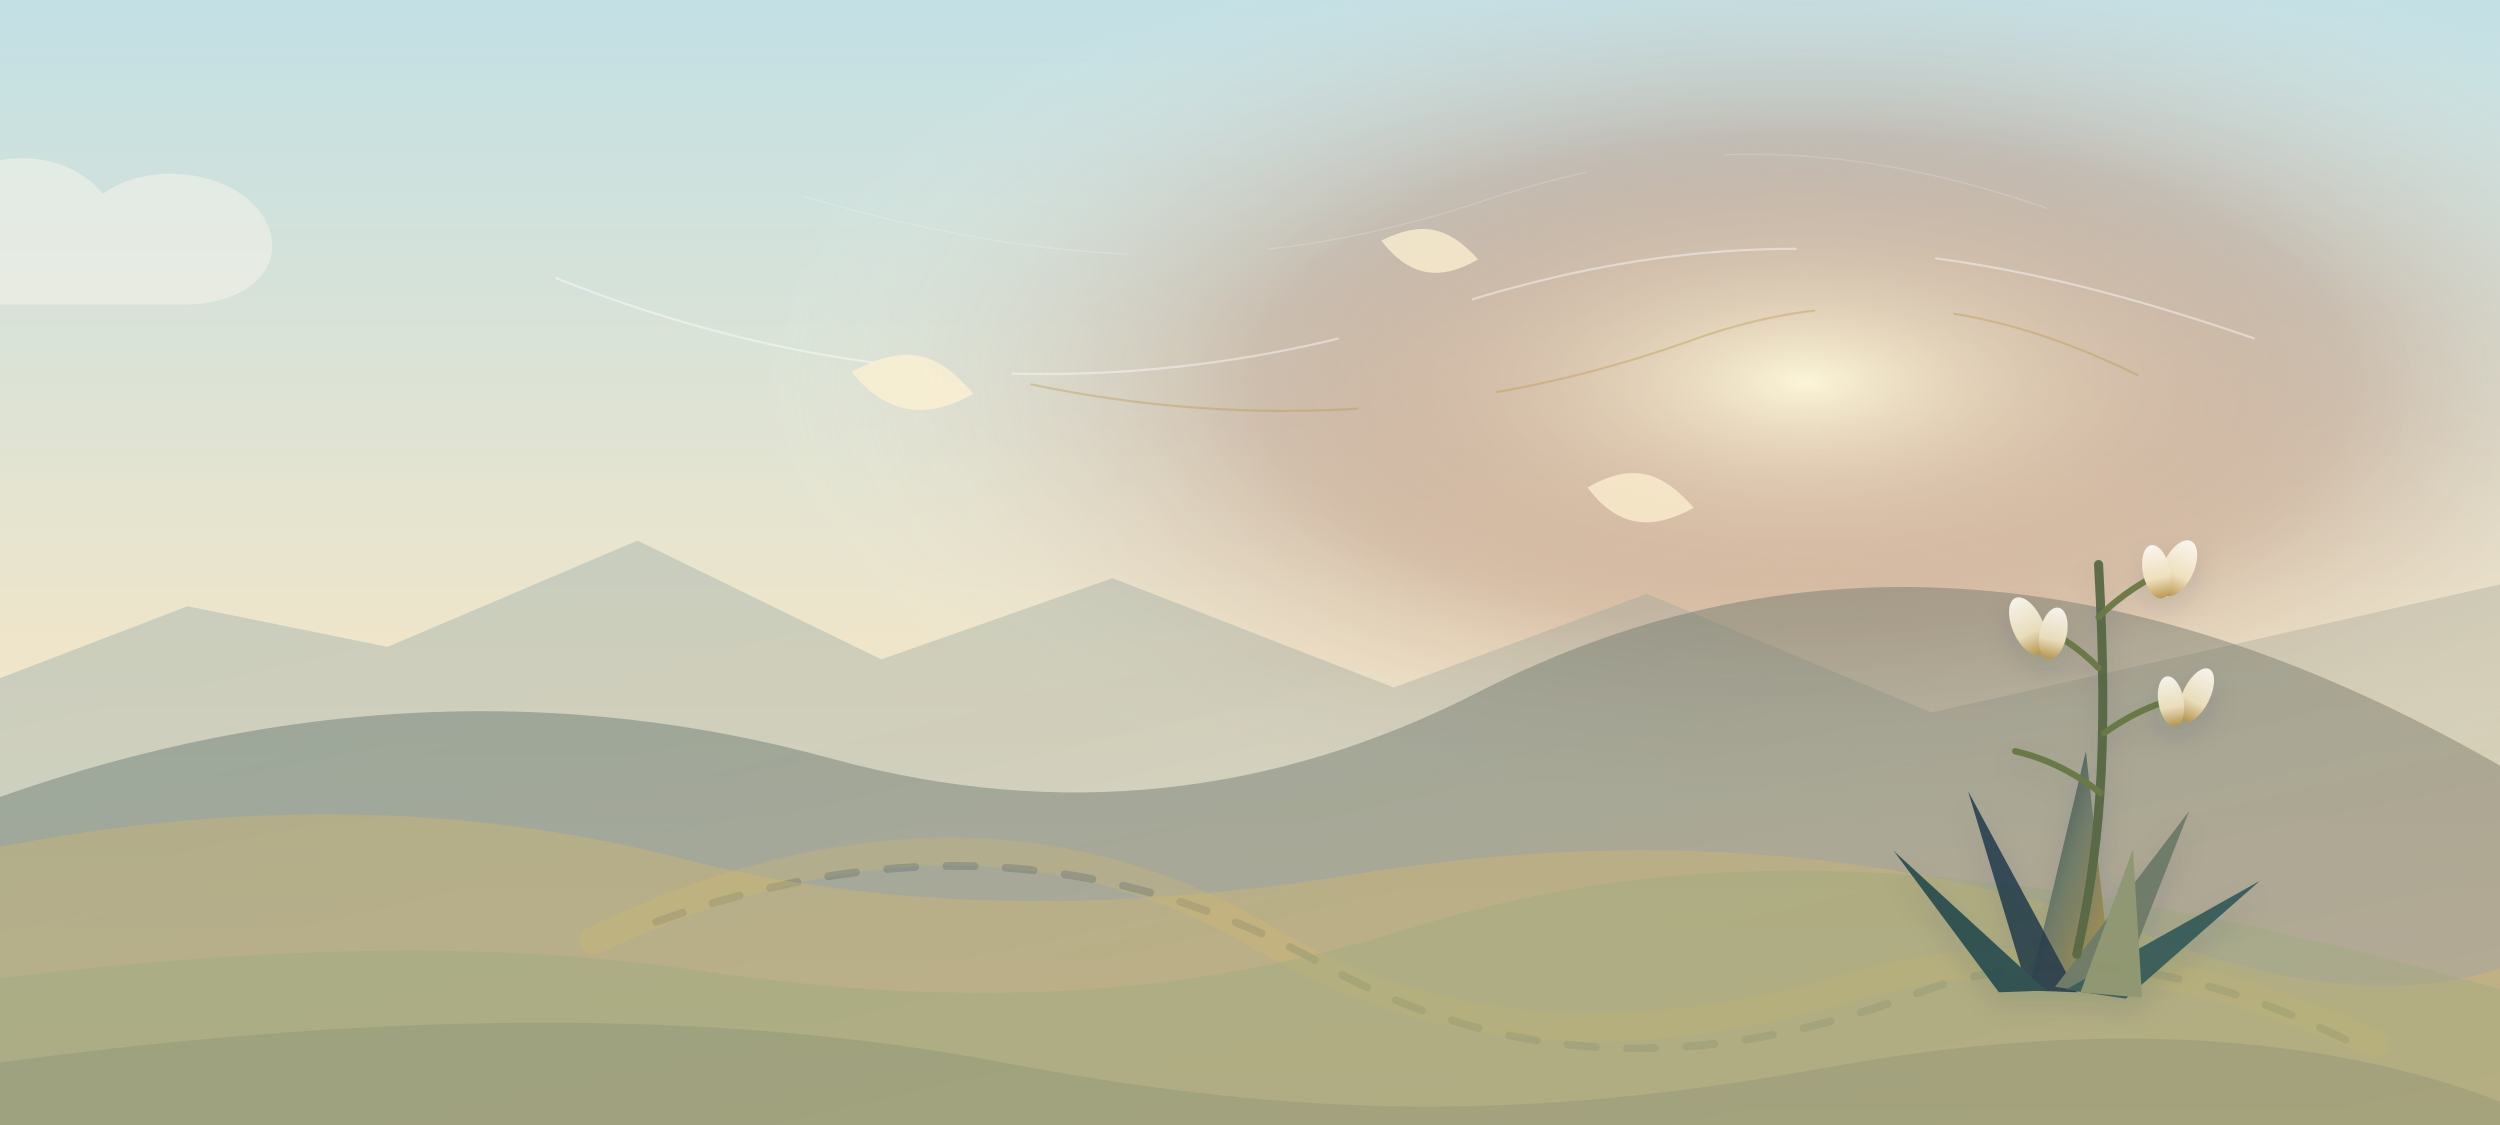
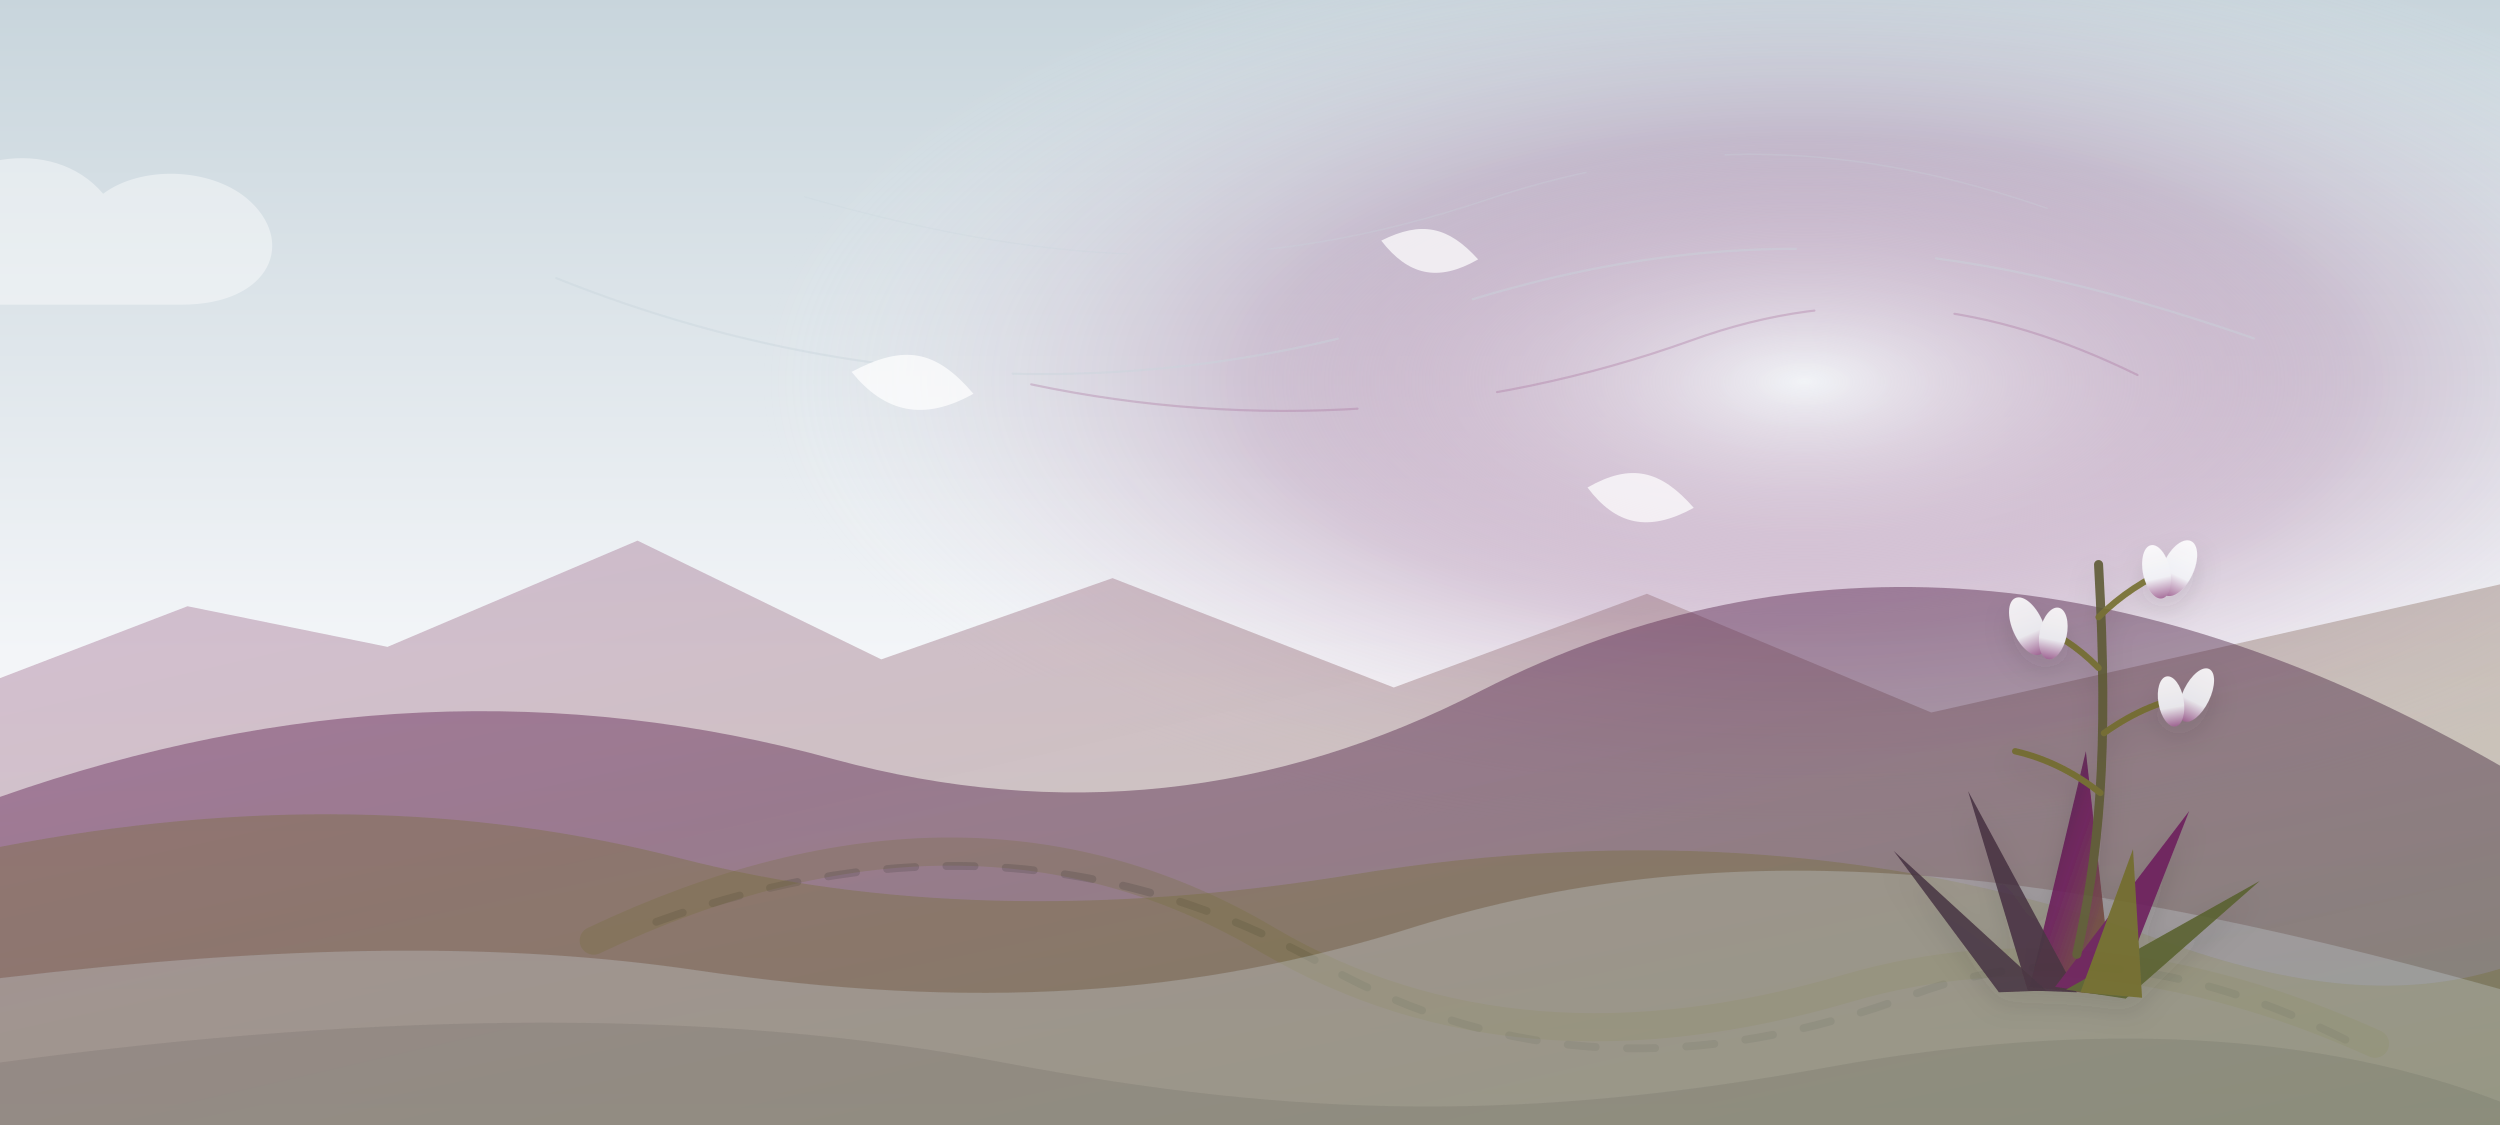
- <svg xmlns="http://www.w3.org/2000/svg" viewBox="0 0 1600 720" role="img" aria-labelledby="title desc">
+ <svg xmlns="http://www.w3.org/2000/svg" viewBox="0 0 1600 720" role="img" aria-labelledby="title desc" data-brand-palette="raton-mainstreet" data-edge-overscan="true">
  <defs>
    <linearGradient id="sky" x1="0" y1="0" x2="0" y2="1">
-       <stop offset="0" stop-color="#c2e0e5" />
-       <stop offset="0.58" stop-color="#efe5ca" />
-       <stop offset="1" stop-color="#f6f2df" />
+       <stop offset="0" stop-color="#c8d5dc" />
+       <stop offset="0.58" stop-color="#f3f5f8" />
+       <stop offset="1" stop-color="#ffffff" />
    </linearGradient>
    <radialGradient id="sunwash" cx="0.72" cy="0.34" r="0.42">
-       <stop offset="0" stop-color="#fff7d7" stop-opacity="0.9" />
-       <stop offset="0.52" stop-color="#a76149" stop-opacity="0.28" />
+       <stop offset="0" stop-color="#f3f5f8" stop-opacity="0.9" />
+       <stop offset="0.52" stop-color="#a06393" stop-opacity="0.28" />
      <stop offset="1" stop-color="#ffffff" stop-opacity="0" />
    </radialGradient>
    <linearGradient id="farTone" x1="0" y1="0" x2="1" y2="1">
-       <stop offset="0" stop-color="#8ca8a7" stop-opacity="0.70" />
-       <stop offset="1" stop-color="#b7a48c" stop-opacity="0.68" />
+       <stop offset="0" stop-color="#a06393" stop-opacity="0.70" />
+       <stop offset="1" stop-color="#716c2c" stop-opacity="0.68" />
    </linearGradient>
    <linearGradient id="nearTone" x1="0" y1="0" x2="1" y2="1">
-       <stop offset="0" stop-color="#557372" />
-       <stop offset="1" stop-color="#88765b" />
+       <stop offset="0" stop-color="#6c1c5b" />
+       <stop offset="1" stop-color="#2a2a2a" />
    </linearGradient>
    <linearGradient id="yuccaLeaf" x1="0" y1="0" x2="1" y2="1">
-       <stop offset="0" stop-color="#173047" />
-       <stop offset="0.48" stop-color="#687665" />
-       <stop offset="1" stop-color="#b69146" />
+       <stop offset="0" stop-color="#3f2b3a" />
+       <stop offset="0.48" stop-color="#6c1c5b" />
+       <stop offset="1" stop-color="#716c2c" />
    </linearGradient>
    <linearGradient id="flower" x1="0" y1="0" x2="0" y2="1">
-       <stop offset="0" stop-color="#fffdf8" />
-       <stop offset="0.62" stop-color="#f1e4bf" />
-       <stop offset="1" stop-color="#b69146" />
+       <stop offset="0" stop-color="#ffffff" />
+       <stop offset="0.62" stop-color="#f3f5f8" />
+       <stop offset="1" stop-color="#a06393" />
    </linearGradient>
    <filter id="softShadow" x="-20%" y="-20%" width="140%" height="150%">
-       <feDropShadow dx="0" dy="14" stdDeviation="14" flood-color="#173047" flood-opacity="0.13" />
+       <feDropShadow dx="0" dy="14" stdDeviation="14" flood-color="#2a2a2a" flood-opacity="0.13" />
    </filter>
    <style>
  .sun-glow { animation: geo-sun 30s ease-in-out infinite alternate; }
  .cloud-bank { animation: geo-clouds 108s linear infinite; }
+   .far-range,
+   .mid-range {
+     transform-box: fill-box;
+     transform-origin: 50% 100%;
+   }
  .far-range { animation: geo-far 52s ease-in-out infinite alternate; }
  .mid-range { animation: geo-mid 44s ease-in-out infinite alternate; }
  .near-feature { animation: geo-near 38s ease-in-out infinite alternate; }
  .plains-layer {
    transform-box: fill-box;
    transform-origin: 50% 100%;
    animation: geo-plains 48s ease-in-out infinite alternate;
  }
  .wind-line {
    fill: none;
-     stroke: rgba(255,255,255,0.42);
+     stroke: #c8d5dc;
+     opacity: 0.42;
    stroke-width: 1.4;
    stroke-linecap: round;
    stroke-dasharray: 210 90;
    animation: geo-wind 28s linear infinite;
  }
-   .wind-line.thin { stroke-width: 0.9; opacity: 0.38; animation-duration: 34s; }
-   .wind-line.gold { stroke: rgba(182,145,70,0.34); animation-duration: 31s; }
+   .wind-line.thin { stroke-width: 0.9; opacity: 0.28; animation-duration: 34s; }
+   .wind-line.gold { stroke: #a06393; opacity: 0.30; animation-duration: 31s; }
  .yucca-sway {
    transform-box: fill-box;
    transform-origin: 50% 100%;
    animation: geo-yucca 10.5s ease-in-out infinite alternate;
  }
  .yucca-sway.slow { animation-duration: 13s; animation-delay: -1.2s; }
  .leaf-sway {
    transform-box: fill-box;
    transform-origin: 50% 100%;
    animation: geo-leaf 12s ease-in-out infinite alternate;
  }
  .blossom {
    transform-box: fill-box;
    transform-origin: 50% 18%;
    animation: geo-blossom 9s ease-in-out infinite alternate;
  }
  .blossom.d2 { animation-delay: -1.6s; }
  .blossom.d3 { animation-delay: -3.1s; }
  .seed {
    transform-box: fill-box;
    transform-origin: 0 0;
    animation: geo-seed 24s ease-in-out infinite;
  }
  .seed.s2 { animation-delay: -4s; }
  .seed.s3 { animation-delay: -8s; }
  @keyframes geo-sun {
    from { transform: translate(-3px, 1px) scale(0.99); opacity: 0.54; }
    to { transform: translate(4px, -2px) scale(1.01); opacity: 0.68; }
  }
  @keyframes geo-clouds {
    from { transform: translateX(-220px); }
    to { transform: translateX(1700px); }
  }
  @keyframes geo-far {
-     from { transform: translateX(-4px); }
-     to { transform: translateX(5px); }
+     from { transform: translateX(-2px) scaleX(1.014); }
+     to { transform: translateX(2px) scaleX(1.018); }
  }
  @keyframes geo-mid {
-     from { transform: translateX(6px); }
-     to { transform: translateX(-5px); }
+     from { transform: translateX(2px) scaleX(1.018); }
+     to { transform: translateX(-2px) scaleX(1.014); }
  }
  @keyframes geo-near {
    from { transform: translateX(-3px) translateY(0.5px); }
    to { transform: translateX(3px) translateY(-0.5px); }
  }
  @keyframes geo-plains {
-     from { transform: translateX(-2px) scaleX(1.001); }
-     to { transform: translateX(2px) translateY(-1px) scaleX(1.003); }
+     from { transform: translateX(-2px) scaleX(1.012); }
+     to { transform: translateX(2px) translateY(-1px) scaleX(1.016); }
  }
  @keyframes geo-wind {
    from { stroke-dashoffset: 180; transform: translateX(-18px); }
    to { stroke-dashoffset: -180; transform: translateX(26px); }
  }
  @keyframes geo-yucca {
    from { transform: rotate(-0.8deg) translateX(-1px); }
    to { transform: rotate(1.1deg) translateX(1.5px); }
  }
  @keyframes geo-leaf {
    from { transform: rotate(-0.45deg); }
    to { transform: rotate(0.75deg); }
  }
  @keyframes geo-blossom {
    from { transform: rotate(-1.2deg) translateY(0); }
    to { transform: rotate(1deg) translateY(1px); }
  }
  @keyframes geo-seed {
    0%, 100% { transform: translate(0, 0) rotate(-3deg); opacity: 0.54; }
    50% { transform: translate(14px, 4px) rotate(4deg); opacity: 0.36; }
  }
  @media (prefers-reduced-motion: reduce) {
    .sun-glow,
    .cloud-bank,
    .far-range,
    .mid-range,
    .near-feature,
    .plains-layer,
    .wind-line,
    .yucca-sway,
    .leaf-sway,
    .blossom,
    .seed {
      animation: none !important;
    }
  }
</style>
  </defs>
  <rect width="1600" height="720" fill="url(#sky)" />
  <rect width="1600" height="720" fill="url(#sunwash)" class="sun-glow" />
  <g class="cloud-bank" opacity="0.42">
-     <path d="M-160 162c22-39 76-46 104-20 22-44 90-56 122-18 24-18 68-17 92 3 32 27 16 68-42 68h-276z" fill="#fff8ee" />
-     <path d="M-520 238c16-30 54-37 76-16 15-34 64-46 89-18 18-14 54-13 72 4 25 23 14 54-30 54h-207z" fill="#fff8ee" opacity="0.78" />
+     <path d="M-160 162c22-39 76-46 104-20 22-44 90-56 122-18 24-18 68-17 92 3 32 27 16 68-42 68h-276z" fill="#ffffff" />
+     <path d="M-520 238c16-30 54-37 76-16 15-34 64-46 89-18 18-14 54-13 72 4 25 23 14 54-30 54h-207z" fill="#ffffff" opacity="0.78" />
  </g>
  <path class="wind-line thin" d="M515 126c168 48 292 50 436 2 126-42 236-38 364 7" />
  <path class="wind-line" d="M356 178c190 76 384 80 566 20 192-63 342-45 536 24" />
  <path class="wind-line gold" d="M660 246c142 30 288 20 422-28 102-37 192-24 286 22" />
  <g class="far-range">
    <path d="M0 434l120-46 128 26 160-68 156 76 148-52 180 70 162-60 182 76 364-82v346H0z" fill="url(#farTone)" opacity="0.54" />
  </g>
  <g class="mid-range">
    <path d="M0 510c182-64 360-72 534-24 144 39 282 24 414-44 204-104 422-84 652 48v230H0z" fill="url(#nearTone)" opacity="0.44" />
  </g>
  <g class="near-feature">
-     <path d="M380 602c160-76 304-76 432 0 106 62 230 72 372 30 104-30 216-18 336 36" fill="none" stroke="#d8bb68" stroke-width="18" stroke-linecap="round" opacity="0.24" />
-     <path d="M420 590c154-56 296-46 428 28 114 64 240 70 378 18 86-32 182-20 288 36" fill="none" stroke="#173047" stroke-width="5" stroke-linecap="round" stroke-dasharray="18 20" opacity="0.18" />
+     <path d="M380 602c160-76 304-76 432 0 106 62 230 72 372 30 104-30 216-18 336 36" fill="none" stroke="#716c2c" stroke-width="18" stroke-linecap="round" opacity="0.24" />
+     <path d="M420 590c154-56 296-46 428 28 114 64 240 70 378 18 86-32 182-20 288 36" fill="none" stroke="#2a2a2a" stroke-width="5" stroke-linecap="round" stroke-dasharray="18 20" opacity="0.18" />
  </g>
  <g id="plains" class="plains-layer" opacity="0.95">
-     <path d="M0 542c155-30 300-28 438 8 122 31 265 36 426 10 182-30 355-18 520 42 85 31 155 37 216 18v100H0z" fill="#d8bb68" opacity="0.34" />
-     <path d="M0 626c184-22 324-23 446-5 176 26 318 17 460-28 188-58 388-46 694 40v87H0z" fill="#95a777" opacity="0.32" />
-     <path d="M0 680c250-34 465-34 642 0 190 36 336 38 528 3 170-31 316-22 430 22v15H0z" fill="#173047" opacity="0.10" />
+     <path d="M0 542c155-30 300-28 438 8 122 31 265 36 426 10 182-30 355-18 520 42 85 31 155 37 216 18v100H0z" fill="#716c2c" opacity="0.34" />
+     <path d="M0 626c184-22 324-23 446-5 176 26 318 17 460-28 188-58 388-46 694 40v87H0z" fill="#c8d5dc" opacity="0.32" />
+     <path d="M0 680c250-34 465-34 642 0 190 36 336 38 528 3 170-31 316-22 430 22v15H0z" fill="#2a2a2a" opacity="0.10" />
  </g>
  <g filter="url(#softShadow)" opacity="0.88" transform="translate(1212 330) scale(0.58)">
    <g class="leaf-sway">
      <path d="M150 520l62-260 30 270z" fill="url(#yuccaLeaf)" />
-       <path d="M148 524l-66-220 120 222z" fill="#173047" opacity="0.9" />
-       <path d="M178 520l148-194-80 204z" fill="#687665" />
-       <path d="M190 523l214-120-148 130z" fill="#2d5557" />
-       <path d="M116 526L0 370l168 154z" fill="#24474d" />
-       <path d="M206 526l58-158 10 164z" fill="#8b956f" />
+       <path d="M148 524l-66-220 120 222z" fill="#3f2b3a" opacity="0.9" />
+       <path d="M178 520l148-194-80 204z" fill="#6c1c5b" />
+       <path d="M190 523l214-120-148 130z" fill="#59602e" />
+       <path d="M116 526L0 370l168 154z" fill="#3f2b3a" opacity="0.88" />
+       <path d="M206 526l58-158 10 164z" fill="#716c2c" />
    </g>
    <g class="yucca-sway slow" transform="translate(202 54)">
-       <path d="M0 430C24 320 36 213 24 0" fill="none" stroke="#4f623d" stroke-width="10" stroke-linecap="round" />
-       <path d="M24 58c24-24 52-42 82-55" fill="none" stroke="#60723e" stroke-width="7" stroke-linecap="round" />
-       <path d="M24 114c-25-25-48-39-75-49" fill="none" stroke="#60723e" stroke-width="7" stroke-linecap="round" />
-       <path d="M30 186c34-24 65-37 104-43" fill="none" stroke="#60723e" stroke-width="7" stroke-linecap="round" />
-       <path d="M26 252c-28-22-59-38-94-46" fill="none" stroke="#60723e" stroke-width="7" stroke-linecap="round" />
+       <path d="M0 430C24 320 36 213 24 0" fill="none" stroke="#5b5931" stroke-width="10" stroke-linecap="round" />
+       <path d="M24 58c24-24 52-42 82-55" fill="none" stroke="#716c2c" stroke-width="7" stroke-linecap="round" />
+       <path d="M24 114c-25-25-48-39-75-49" fill="none" stroke="#716c2c" stroke-width="7" stroke-linecap="round" />
+       <path d="M30 186c34-24 65-37 104-43" fill="none" stroke="#716c2c" stroke-width="7" stroke-linecap="round" />
+       <path d="M26 252c-28-22-59-38-94-46" fill="none" stroke="#716c2c" stroke-width="7" stroke-linecap="round" />
      <g class="blossom">
        <ellipse cx="112" cy="4" rx="17" ry="33" fill="url(#flower)" transform="rotate(25 112 4)" />
        <ellipse cx="88" cy="8" rx="15" ry="30" fill="url(#flower)" transform="rotate(-12 88 8)" />
      </g>
      <g class="blossom d2">
        <ellipse cx="-54" cy="68" rx="17" ry="34" fill="url(#flower)" transform="rotate(-24 -54 68)" />
        <ellipse cx="-26" cy="76" rx="15" ry="29" fill="url(#flower)" transform="rotate(12 -26 76)" />
      </g>
      <g class="blossom d3">
        <ellipse cx="132" cy="144" rx="15" ry="32" fill="url(#flower)" transform="rotate(26 132 144)" />
        <ellipse cx="104" cy="151" rx="14" ry="28" fill="url(#flower)" transform="rotate(-10 104 151)" />
      </g>
    </g>
  </g>
  <g opacity="0.72">
-     <path class="seed" d="M545 238c34-18 54-14 78 14-32 18-57 12-78-14z" fill="#fff3d3" />
-     <path class="seed s2" d="M884 154c26-13 43-9 62 12-26 15-45 10-62-12z" fill="#fff3d3" />
-     <path class="seed s3" d="M1016 312c28-16 47-11 68 13-29 16-50 11-68-13z" fill="#fff3d3" />
+     <path class="seed" d="M545 238c34-18 54-14 78 14-32 18-57 12-78-14z" fill="#ffffff" />
+     <path class="seed s2" d="M884 154c26-13 43-9 62 12-26 15-45 10-62-12z" fill="#ffffff" />
+     <path class="seed s3" d="M1016 312c28-16 47-11 68 13-29 16-50 11-68-13z" fill="#ffffff" />
  </g>
</svg>
